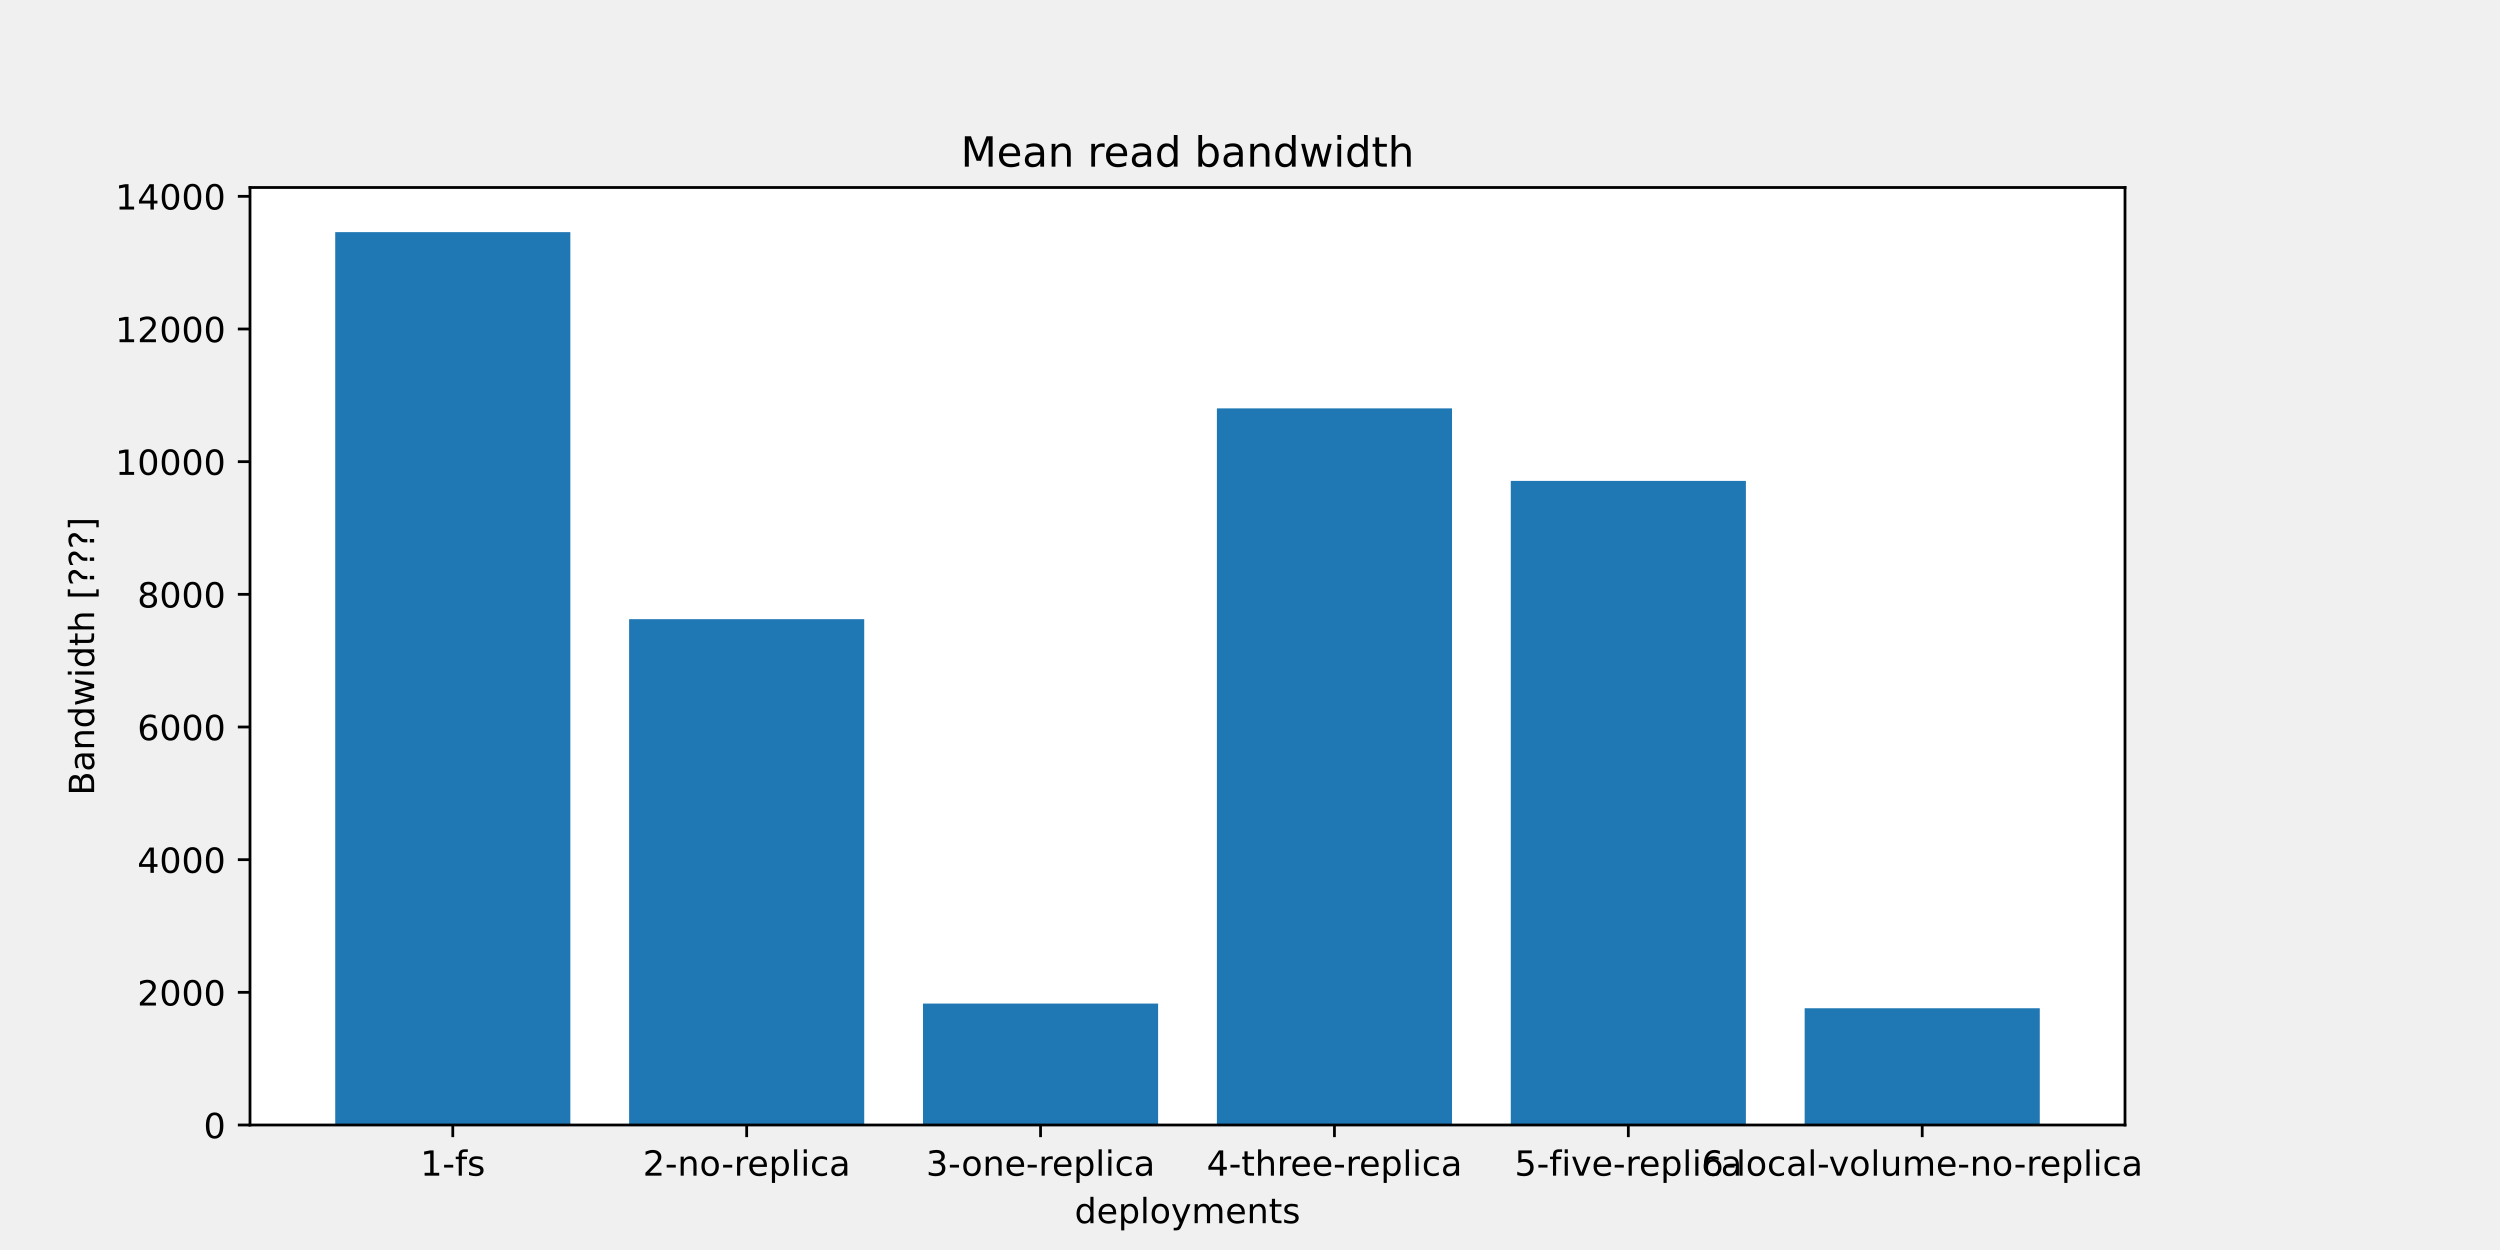
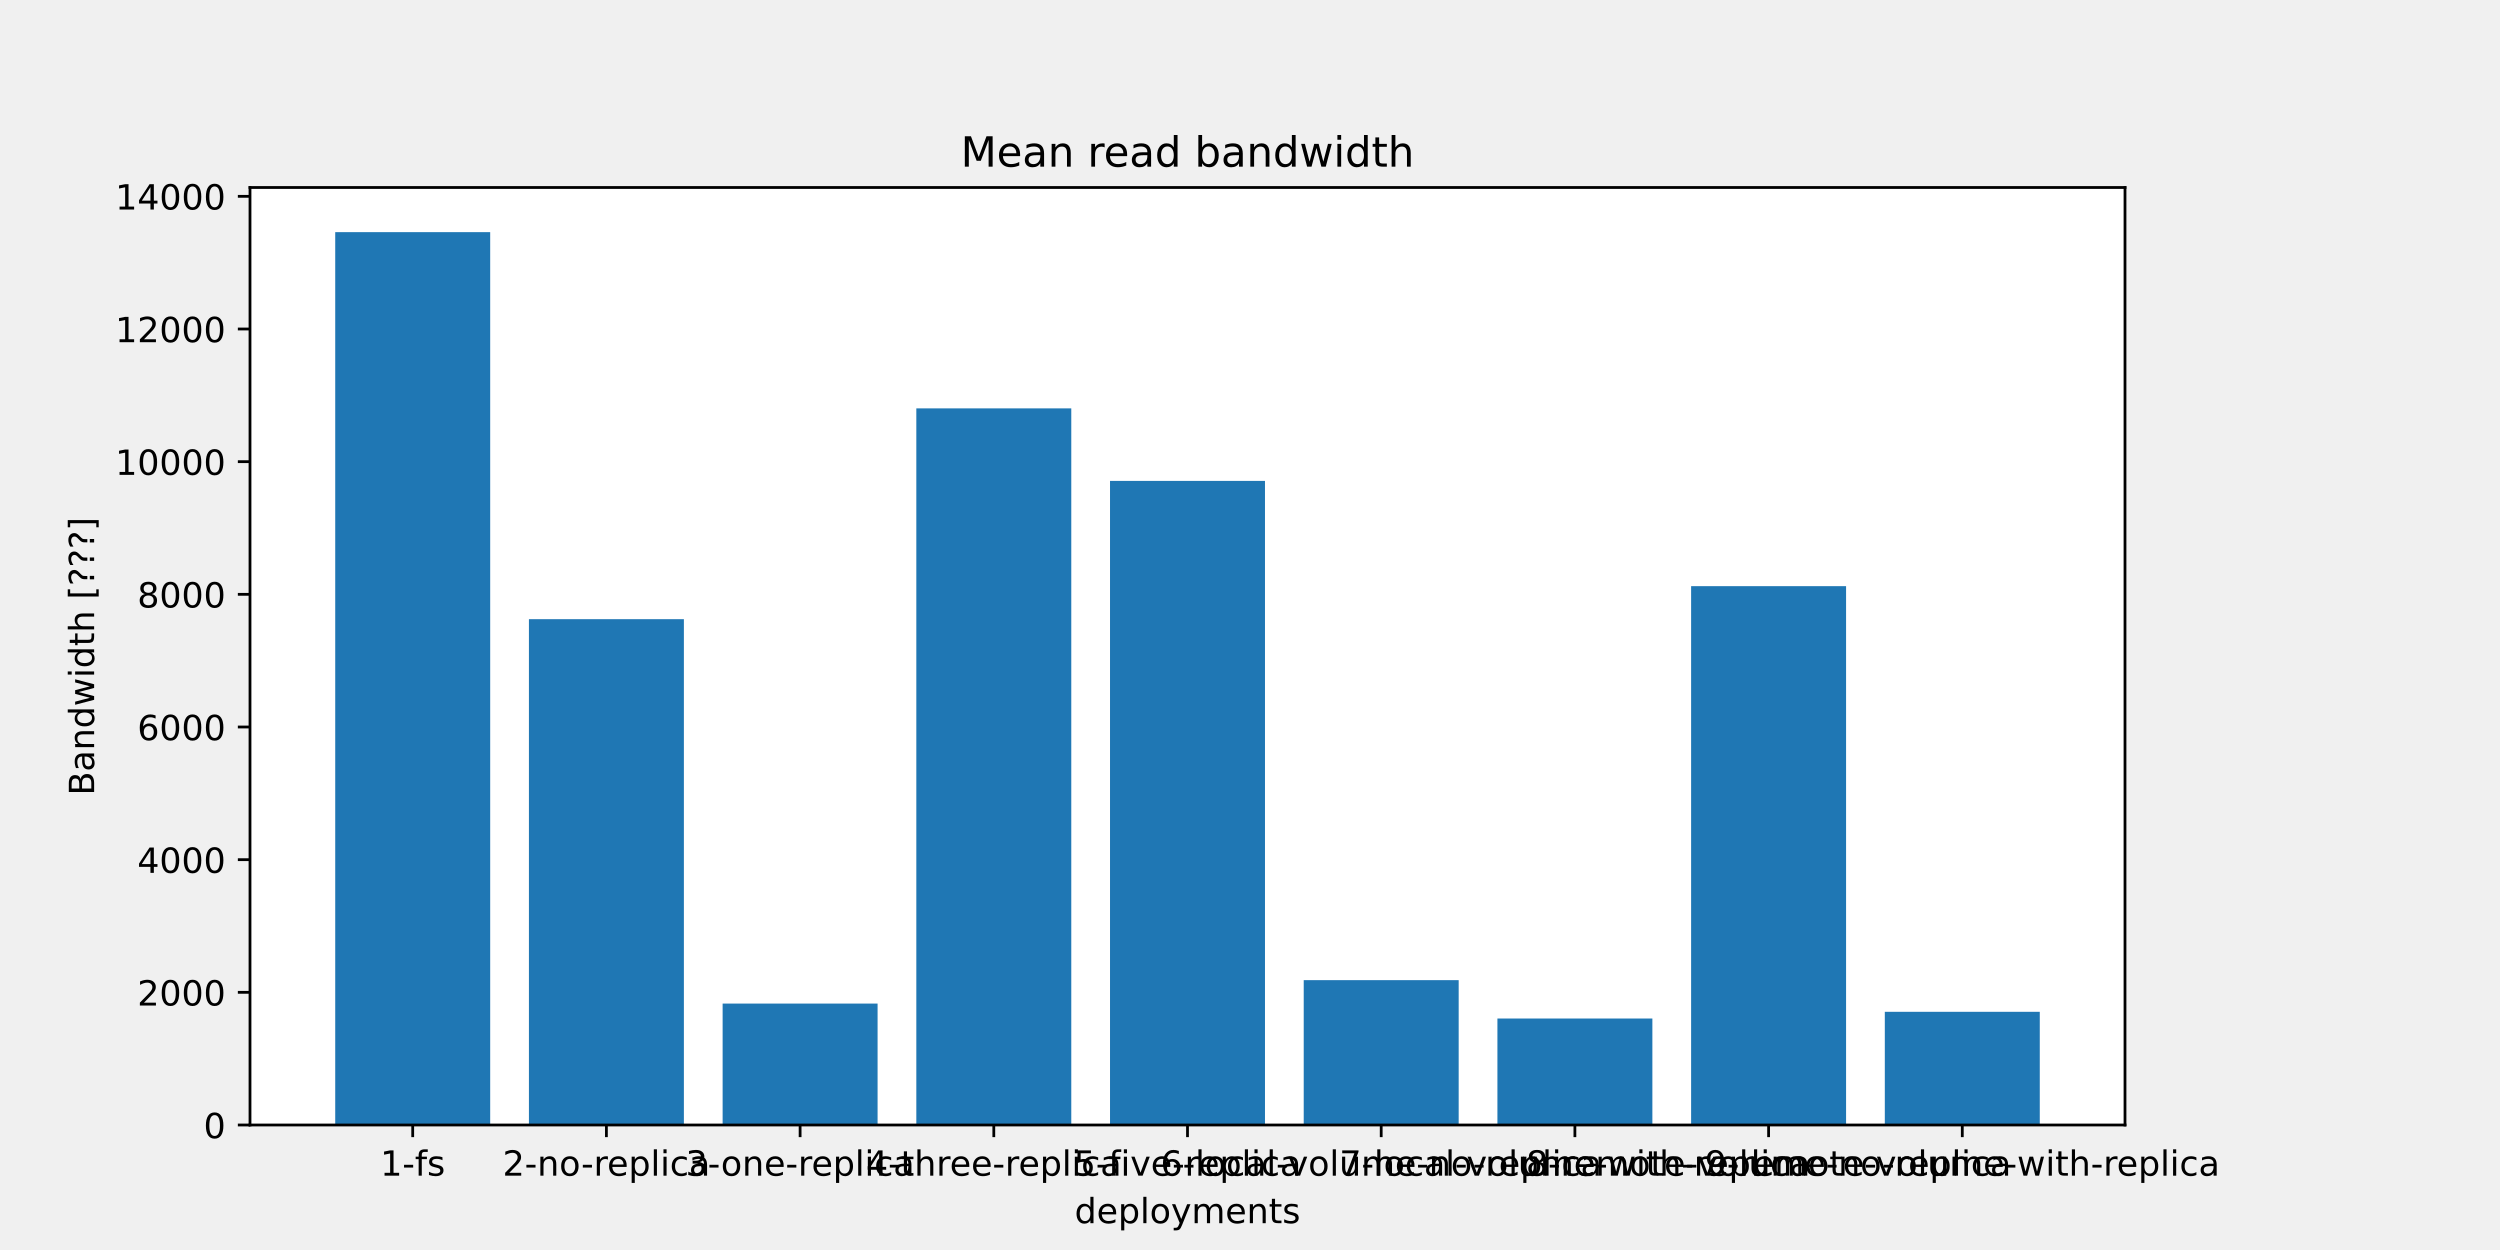
<svg xmlns="http://www.w3.org/2000/svg" xmlns:xlink="http://www.w3.org/1999/xlink" height="360pt" version="1.1" viewBox="0 0 720 360" width="720pt">
  <defs>
    <style type="text/css">*{stroke-linecap:butt;stroke-linejoin:round;}</style>
  </defs>
  <g id="figure_1">
    <g id="patch_1">
      <path d="M 0 360  L 720 360  L 720 0  L 0 0  z " style="fill:none;" />
    </g>
    <g id="axes_1">
      <g id="patch_2">
        <path d="M 72 324  L 612 324  L 612 54  L 72 54  z " style="fill:#ffffff;" />
      </g>
      <g id="patch_3">
-         <path clip-path="url(#pd9b1b6a0bf)" d="M 96.545 324  L 164.257 324  L 164.257 66.857  L 96.545 66.857  z " style="fill:#1f77b4;" />
+         <path clip-path="url(#p4ad81ff7c0)" d="M 96.545 324  L 141.174 324  L 141.174 66.857  L 96.545 66.857  z " style="fill:#1f77b4;" />
      </g>
      <g id="patch_4">
-         <path clip-path="url(#pd9b1b6a0bf)" d="M 181.185 324  L 248.897 324  L 248.897 178.323  L 181.185 178.323  z " style="fill:#1f77b4;" />
+         <path clip-path="url(#p4ad81ff7c0)" d="M 152.331 324  L 196.959 324  L 196.959 178.323  L 152.331 178.323  z " style="fill:#1f77b4;" />
      </g>
      <g id="patch_5">
-         <path clip-path="url(#pd9b1b6a0bf)" d="M 265.824 324  L 333.536 324  L 333.536 289.029  L 265.824 289.029  z " style="fill:#1f77b4;" />
+         <path clip-path="url(#p4ad81ff7c0)" d="M 208.116 324  L 252.744 324  L 252.744 289.029  L 208.116 289.029  z " style="fill:#1f77b4;" />
      </g>
      <g id="patch_6">
-         <path clip-path="url(#pd9b1b6a0bf)" d="M 350.464 324  L 418.176 324  L 418.176 117.613  L 350.464 117.613  z " style="fill:#1f77b4;" />
+         <path clip-path="url(#p4ad81ff7c0)" d="M 263.901 324  L 308.529 324  L 308.529 117.613  L 263.901 117.613  z " style="fill:#1f77b4;" />
      </g>
      <g id="patch_7">
-         <path clip-path="url(#pd9b1b6a0bf)" d="M 435.103 324  L 502.815 324  L 502.815 138.5  L 435.103 138.5  z " style="fill:#1f77b4;" />
+         <path clip-path="url(#p4ad81ff7c0)" d="M 319.686 324  L 364.314 324  L 364.314 138.5  L 319.686 138.5  z " style="fill:#1f77b4;" />
      </g>
      <g id="patch_8">
-         <path clip-path="url(#pd9b1b6a0bf)" d="M 519.743 324  L 587.455 324  L 587.455 290.376  L 519.743 290.376  z " style="fill:#1f77b4;" />
+         <path clip-path="url(#p4ad81ff7c0)" d="M 375.471 324  L 420.099 324  L 420.099 282.282  L 375.471 282.282  z " style="fill:#1f77b4;" />
+       </g>
+       <g id="patch_9">
+         <path clip-path="url(#p4ad81ff7c0)" d="M 431.256 324  L 475.884 324  L 475.884 293.333  L 431.256 293.333  z " style="fill:#1f77b4;" />
+       </g>
+       <g id="patch_10">
+         <path clip-path="url(#p4ad81ff7c0)" d="M 487.041 324  L 531.669 324  L 531.669 168.813  L 487.041 168.813  z " style="fill:#1f77b4;" />
+       </g>
+       <g id="patch_11">
+         <path clip-path="url(#p4ad81ff7c0)" d="M 542.826 324  L 587.455 324  L 587.455 291.402  L 542.826 291.402  z " style="fill:#1f77b4;" />
      </g>
      <g id="matplotlib.axis_1">
        <g id="xtick_1">
          <g id="line2d_1">
            <defs>
-               <path d="M 0 0  L 0 3.5  " id="mfb2a09e66b" style="stroke:#000000;stroke-width:0.8;" />
+               <path d="M 0 0  L 0 3.5  " id="mf5b4d50ca9" style="stroke:#000000;stroke-width:0.8;" />
            </defs>
            <g>
-               <use style="stroke:#000000;stroke-width:0.8;" x="130.401" xlink:href="#mfb2a09e66b" y="324" />
+               <use style="stroke:#000000;stroke-width:0.8;" x="118.86" xlink:href="#mf5b4d50ca9" y="324" />
            </g>
          </g>
          <g id="text_1">
-             <g transform="translate(121.0513 338.5984)scale(0.1 -0.1)">
+             <g transform="translate(109.5095 338.5984)scale(0.1 -0.1)">
              <defs>
                <path d="M 794 531  L 1825 531  L 1825 4091  L 703 3866  L 703 4441  L 1819 4666  L 2450 4666  L 2450 531  L 3481 531  L 3481 0  L 794 0  L 794 531  z " id="DejaVuSans-31" transform="scale(0.015625)" />
                <path d="M 313 2009  L 1997 2009  L 1997 1497  L 313 1497  L 313 2009  z " id="DejaVuSans-2d" transform="scale(0.015625)" />
                <path d="M 2375 4863  L 2375 4384  L 1825 4384  Q 1516 4384 1395 4259  Q 1275 4134 1275 3809  L 1275 3500  L 2222 3500  L 2222 3053  L 1275 3053  L 1275 0  L 697 0  L 697 3053  L 147 3053  L 147 3500  L 697 3500  L 697 3744  Q 697 4328 969 4595  Q 1241 4863 1831 4863  L 2375 4863  z " id="DejaVuSans-66" transform="scale(0.015625)" />
                <path d="M 2834 3397  L 2834 2853  Q 2591 2978 2328 3040  Q 2066 3103 1784 3103  Q 1356 3103 1142 2972  Q 928 2841 928 2578  Q 928 2378 1081 2264  Q 1234 2150 1697 2047  L 1894 2003  Q 2506 1872 2764 1633  Q 3022 1394 3022 966  Q 3022 478 2636 193  Q 2250 -91 1575 -91  Q 1294 -91 989 -36  Q 684 19 347 128  L 347 722  Q 666 556 975 473  Q 1284 391 1588 391  Q 1994 391 2212 530  Q 2431 669 2431 922  Q 2431 1156 2273 1281  Q 2116 1406 1581 1522  L 1381 1569  Q 847 1681 609 1914  Q 372 2147 372 2553  Q 372 3047 722 3315  Q 1072 3584 1716 3584  Q 2034 3584 2315 3537  Q 2597 3491 2834 3397  z " id="DejaVuSans-73" transform="scale(0.015625)" />
              </defs>
              <use xlink:href="#DejaVuSans-31" />
              <use x="63.623" xlink:href="#DejaVuSans-2d" />
              <use x="99.707" xlink:href="#DejaVuSans-66" />
              <use x="134.912" xlink:href="#DejaVuSans-73" />
            </g>
          </g>
        </g>
        <g id="xtick_2">
          <g id="line2d_2">
            <g>
-               <use style="stroke:#000000;stroke-width:0.8;" x="215.041" xlink:href="#mfb2a09e66b" y="324" />
+               <use style="stroke:#000000;stroke-width:0.8;" x="174.645" xlink:href="#mf5b4d50ca9" y="324" />
            </g>
          </g>
          <g id="text_2">
-             <g transform="translate(185.1447 338.5984)scale(0.1 -0.1)">
+             <g transform="translate(144.7485 338.5984)scale(0.1 -0.1)">
              <defs>
                <path d="M 1228 531  L 3431 531  L 3431 0  L 469 0  L 469 531  Q 828 903 1448 1529  Q 2069 2156 2228 2338  Q 2531 2678 2651 2914  Q 2772 3150 2772 3378  Q 2772 3750 2511 3984  Q 2250 4219 1831 4219  Q 1534 4219 1204 4116  Q 875 4013 500 3803  L 500 4441  Q 881 4594 1212 4672  Q 1544 4750 1819 4750  Q 2544 4750 2975 4387  Q 3406 4025 3406 3419  Q 3406 3131 3298 2873  Q 3191 2616 2906 2266  Q 2828 2175 2409 1742  Q 1991 1309 1228 531  z " id="DejaVuSans-32" transform="scale(0.015625)" />
                <path d="M 3513 2113  L 3513 0  L 2938 0  L 2938 2094  Q 2938 2591 2744 2837  Q 2550 3084 2163 3084  Q 1697 3084 1428 2787  Q 1159 2491 1159 1978  L 1159 0  L 581 0  L 581 3500  L 1159 3500  L 1159 2956  Q 1366 3272 1645 3428  Q 1925 3584 2291 3584  Q 2894 3584 3203 3211  Q 3513 2838 3513 2113  z " id="DejaVuSans-6e" transform="scale(0.015625)" />
                <path d="M 1959 3097  Q 1497 3097 1228 2736  Q 959 2375 959 1747  Q 959 1119 1226 758  Q 1494 397 1959 397  Q 2419 397 2687 759  Q 2956 1122 2956 1747  Q 2956 2369 2687 2733  Q 2419 3097 1959 3097  z M 1959 3584  Q 2709 3584 3137 3096  Q 3566 2609 3566 1747  Q 3566 888 3137 398  Q 2709 -91 1959 -91  Q 1206 -91 779 398  Q 353 888 353 1747  Q 353 2609 779 3096  Q 1206 3584 1959 3584  z " id="DejaVuSans-6f" transform="scale(0.015625)" />
                <path d="M 2631 2963  Q 2534 3019 2420 3045  Q 2306 3072 2169 3072  Q 1681 3072 1420 2755  Q 1159 2438 1159 1844  L 1159 0  L 581 0  L 581 3500  L 1159 3500  L 1159 2956  Q 1341 3275 1631 3429  Q 1922 3584 2338 3584  Q 2397 3584 2469 3576  Q 2541 3569 2628 3553  L 2631 2963  z " id="DejaVuSans-72" transform="scale(0.015625)" />
                <path d="M 3597 1894  L 3597 1613  L 953 1613  Q 991 1019 1311 708  Q 1631 397 2203 397  Q 2534 397 2845 478  Q 3156 559 3463 722  L 3463 178  Q 3153 47 2828 -22  Q 2503 -91 2169 -91  Q 1331 -91 842 396  Q 353 884 353 1716  Q 353 2575 817 3079  Q 1281 3584 2069 3584  Q 2775 3584 3186 3129  Q 3597 2675 3597 1894  z M 3022 2063  Q 3016 2534 2758 2815  Q 2500 3097 2075 3097  Q 1594 3097 1305 2825  Q 1016 2553 972 2059  L 3022 2063  z " id="DejaVuSans-65" transform="scale(0.015625)" />
                <path d="M 1159 525  L 1159 -1331  L 581 -1331  L 581 3500  L 1159 3500  L 1159 2969  Q 1341 3281 1617 3432  Q 1894 3584 2278 3584  Q 2916 3584 3314 3078  Q 3713 2572 3713 1747  Q 3713 922 3314 415  Q 2916 -91 2278 -91  Q 1894 -91 1617 61  Q 1341 213 1159 525  z M 3116 1747  Q 3116 2381 2855 2742  Q 2594 3103 2138 3103  Q 1681 3103 1420 2742  Q 1159 2381 1159 1747  Q 1159 1113 1420 752  Q 1681 391 2138 391  Q 2594 391 2855 752  Q 3116 1113 3116 1747  z " id="DejaVuSans-70" transform="scale(0.015625)" />
                <path d="M 603 4863  L 1178 4863  L 1178 0  L 603 0  L 603 4863  z " id="DejaVuSans-6c" transform="scale(0.015625)" />
                <path d="M 603 3500  L 1178 3500  L 1178 0  L 603 0  L 603 3500  z M 603 4863  L 1178 4863  L 1178 4134  L 603 4134  L 603 4863  z " id="DejaVuSans-69" transform="scale(0.015625)" />
                <path d="M 3122 3366  L 3122 2828  Q 2878 2963 2633 3030  Q 2388 3097 2138 3097  Q 1578 3097 1268 2742  Q 959 2388 959 1747  Q 959 1106 1268 751  Q 1578 397 2138 397  Q 2388 397 2633 464  Q 2878 531 3122 666  L 3122 134  Q 2881 22 2623 -34  Q 2366 -91 2075 -91  Q 1284 -91 818 406  Q 353 903 353 1747  Q 353 2603 823 3093  Q 1294 3584 2113 3584  Q 2378 3584 2631 3529  Q 2884 3475 3122 3366  z " id="DejaVuSans-63" transform="scale(0.015625)" />
                <path d="M 2194 1759  Q 1497 1759 1228 1600  Q 959 1441 959 1056  Q 959 750 1161 570  Q 1363 391 1709 391  Q 2188 391 2477 730  Q 2766 1069 2766 1631  L 2766 1759  L 2194 1759  z M 3341 1997  L 3341 0  L 2766 0  L 2766 531  Q 2569 213 2275 61  Q 1981 -91 1556 -91  Q 1019 -91 701 211  Q 384 513 384 1019  Q 384 1609 779 1909  Q 1175 2209 1959 2209  L 2766 2209  L 2766 2266  Q 2766 2663 2505 2880  Q 2244 3097 1772 3097  Q 1472 3097 1187 3025  Q 903 2953 641 2809  L 641 3341  Q 956 3463 1253 3523  Q 1550 3584 1831 3584  Q 2591 3584 2966 3190  Q 3341 2797 3341 1997  z " id="DejaVuSans-61" transform="scale(0.015625)" />
              </defs>
              <use xlink:href="#DejaVuSans-32" />
              <use x="63.623" xlink:href="#DejaVuSans-2d" />
              <use x="99.707" xlink:href="#DejaVuSans-6e" />
              <use x="163.086" xlink:href="#DejaVuSans-6f" />
              <use x="226.143" xlink:href="#DejaVuSans-2d" />
              <use x="262.227" xlink:href="#DejaVuSans-72" />
              <use x="301.09" xlink:href="#DejaVuSans-65" />
              <use x="362.613" xlink:href="#DejaVuSans-70" />
              <use x="426.09" xlink:href="#DejaVuSans-6c" />
              <use x="453.873" xlink:href="#DejaVuSans-69" />
              <use x="481.656" xlink:href="#DejaVuSans-63" />
              <use x="536.637" xlink:href="#DejaVuSans-61" />
            </g>
          </g>
        </g>
        <g id="xtick_3">
          <g id="line2d_3">
            <g>
-               <use style="stroke:#000000;stroke-width:0.8;" x="299.68" xlink:href="#mfb2a09e66b" y="324" />
+               <use style="stroke:#000000;stroke-width:0.8;" x="230.43" xlink:href="#mf5b4d50ca9" y="324" />
            </g>
          </g>
          <g id="text_3">
-             <g transform="translate(266.7076 338.5984)scale(0.1 -0.1)">
+             <g transform="translate(197.4571 338.5984)scale(0.1 -0.1)">
              <defs>
                <path d="M 2597 2516  Q 3050 2419 3304 2112  Q 3559 1806 3559 1356  Q 3559 666 3084 287  Q 2609 -91 1734 -91  Q 1441 -91 1130 -33  Q 819 25 488 141  L 488 750  Q 750 597 1062 519  Q 1375 441 1716 441  Q 2309 441 2620 675  Q 2931 909 2931 1356  Q 2931 1769 2642 2001  Q 2353 2234 1838 2234  L 1294 2234  L 1294 2753  L 1863 2753  Q 2328 2753 2575 2939  Q 2822 3125 2822 3475  Q 2822 3834 2567 4026  Q 2313 4219 1838 4219  Q 1578 4219 1281 4162  Q 984 4106 628 3988  L 628 4550  Q 988 4650 1302 4700  Q 1616 4750 1894 4750  Q 2613 4750 3031 4423  Q 3450 4097 3450 3541  Q 3450 3153 3228 2886  Q 3006 2619 2597 2516  z " id="DejaVuSans-33" transform="scale(0.015625)" />
              </defs>
              <use xlink:href="#DejaVuSans-33" />
              <use x="63.623" xlink:href="#DejaVuSans-2d" />
              <use x="101.582" xlink:href="#DejaVuSans-6f" />
              <use x="162.764" xlink:href="#DejaVuSans-6e" />
              <use x="226.143" xlink:href="#DejaVuSans-65" />
              <use x="287.666" xlink:href="#DejaVuSans-2d" />
              <use x="323.75" xlink:href="#DejaVuSans-72" />
              <use x="362.613" xlink:href="#DejaVuSans-65" />
              <use x="424.137" xlink:href="#DejaVuSans-70" />
              <use x="487.613" xlink:href="#DejaVuSans-6c" />
              <use x="515.396" xlink:href="#DejaVuSans-69" />
              <use x="543.18" xlink:href="#DejaVuSans-63" />
              <use x="598.16" xlink:href="#DejaVuSans-61" />
            </g>
          </g>
        </g>
        <g id="xtick_4">
          <g id="line2d_4">
            <g>
-               <use style="stroke:#000000;stroke-width:0.8;" x="384.32" xlink:href="#mfb2a09e66b" y="324" />
+               <use style="stroke:#000000;stroke-width:0.8;" x="286.215" xlink:href="#mf5b4d50ca9" y="324" />
            </g>
          </g>
          <g id="text_4">
-             <g transform="translate(347.5205 338.5984)scale(0.1 -0.1)">
+             <g transform="translate(249.4157 338.5984)scale(0.1 -0.1)">
              <defs>
                <path d="M 2419 4116  L 825 1625  L 2419 1625  L 2419 4116  z M 2253 4666  L 3047 4666  L 3047 1625  L 3713 1625  L 3713 1100  L 3047 1100  L 3047 0  L 2419 0  L 2419 1100  L 313 1100  L 313 1709  L 2253 4666  z " id="DejaVuSans-34" transform="scale(0.015625)" />
                <path d="M 1172 4494  L 1172 3500  L 2356 3500  L 2356 3053  L 1172 3053  L 1172 1153  Q 1172 725 1289 603  Q 1406 481 1766 481  L 2356 481  L 2356 0  L 1766 0  Q 1100 0 847 248  Q 594 497 594 1153  L 594 3053  L 172 3053  L 172 3500  L 594 3500  L 594 4494  L 1172 4494  z " id="DejaVuSans-74" transform="scale(0.015625)" />
                <path d="M 3513 2113  L 3513 0  L 2938 0  L 2938 2094  Q 2938 2591 2744 2837  Q 2550 3084 2163 3084  Q 1697 3084 1428 2787  Q 1159 2491 1159 1978  L 1159 0  L 581 0  L 581 4863  L 1159 4863  L 1159 2956  Q 1366 3272 1645 3428  Q 1925 3584 2291 3584  Q 2894 3584 3203 3211  Q 3513 2838 3513 2113  z " id="DejaVuSans-68" transform="scale(0.015625)" />
              </defs>
              <use xlink:href="#DejaVuSans-34" />
              <use x="63.623" xlink:href="#DejaVuSans-2d" />
              <use x="99.707" xlink:href="#DejaVuSans-74" />
              <use x="138.916" xlink:href="#DejaVuSans-68" />
              <use x="202.295" xlink:href="#DejaVuSans-72" />
              <use x="241.158" xlink:href="#DejaVuSans-65" />
              <use x="302.682" xlink:href="#DejaVuSans-65" />
              <use x="364.205" xlink:href="#DejaVuSans-2d" />
              <use x="400.289" xlink:href="#DejaVuSans-72" />
              <use x="439.152" xlink:href="#DejaVuSans-65" />
              <use x="500.676" xlink:href="#DejaVuSans-70" />
              <use x="564.152" xlink:href="#DejaVuSans-6c" />
              <use x="591.936" xlink:href="#DejaVuSans-69" />
              <use x="619.719" xlink:href="#DejaVuSans-63" />
              <use x="674.699" xlink:href="#DejaVuSans-61" />
            </g>
          </g>
        </g>
        <g id="xtick_5">
          <g id="line2d_5">
            <g>
-               <use style="stroke:#000000;stroke-width:0.8;" x="468.959" xlink:href="#mfb2a09e66b" y="324" />
+               <use style="stroke:#000000;stroke-width:0.8;" x="342" xlink:href="#mf5b4d50ca9" y="324" />
            </g>
          </g>
          <g id="text_5">
-             <g transform="translate(436.1999 338.5984)scale(0.1 -0.1)">
+             <g transform="translate(309.2406 338.5984)scale(0.1 -0.1)">
              <defs>
                <path d="M 691 4666  L 3169 4666  L 3169 4134  L 1269 4134  L 1269 2991  Q 1406 3038 1543 3061  Q 1681 3084 1819 3084  Q 2600 3084 3056 2656  Q 3513 2228 3513 1497  Q 3513 744 3044 326  Q 2575 -91 1722 -91  Q 1428 -91 1123 -41  Q 819 9 494 109  L 494 744  Q 775 591 1075 516  Q 1375 441 1709 441  Q 2250 441 2565 725  Q 2881 1009 2881 1497  Q 2881 1984 2565 2268  Q 2250 2553 1709 2553  Q 1456 2553 1204 2497  Q 953 2441 691 2322  L 691 4666  z " id="DejaVuSans-35" transform="scale(0.015625)" />
                <path d="M 191 3500  L 800 3500  L 1894 563  L 2988 3500  L 3597 3500  L 2284 0  L 1503 0  L 191 3500  z " id="DejaVuSans-76" transform="scale(0.015625)" />
              </defs>
              <use xlink:href="#DejaVuSans-35" />
              <use x="63.623" xlink:href="#DejaVuSans-2d" />
              <use x="99.707" xlink:href="#DejaVuSans-66" />
              <use x="134.912" xlink:href="#DejaVuSans-69" />
              <use x="162.695" xlink:href="#DejaVuSans-76" />
              <use x="221.875" xlink:href="#DejaVuSans-65" />
              <use x="283.398" xlink:href="#DejaVuSans-2d" />
              <use x="319.482" xlink:href="#DejaVuSans-72" />
              <use x="358.346" xlink:href="#DejaVuSans-65" />
              <use x="419.869" xlink:href="#DejaVuSans-70" />
              <use x="483.346" xlink:href="#DejaVuSans-6c" />
              <use x="511.129" xlink:href="#DejaVuSans-69" />
              <use x="538.912" xlink:href="#DejaVuSans-63" />
              <use x="593.893" xlink:href="#DejaVuSans-61" />
            </g>
          </g>
        </g>
        <g id="xtick_6">
          <g id="line2d_6">
            <g>
-               <use style="stroke:#000000;stroke-width:0.8;" x="553.599" xlink:href="#mfb2a09e66b" y="324" />
+               <use style="stroke:#000000;stroke-width:0.8;" x="397.785" xlink:href="#mf5b4d50ca9" y="324" />
            </g>
          </g>
          <g id="text_6">
-             <g transform="translate(490.0519 338.5984)scale(0.1 -0.1)">
+             <g transform="translate(334.2382 338.5984)scale(0.1 -0.1)">
              <defs>
                <path d="M 2113 2584  Q 1688 2584 1439 2293  Q 1191 2003 1191 1497  Q 1191 994 1439 701  Q 1688 409 2113 409  Q 2538 409 2786 701  Q 3034 994 3034 1497  Q 3034 2003 2786 2293  Q 2538 2584 2113 2584  z M 3366 4563  L 3366 3988  Q 3128 4100 2886 4159  Q 2644 4219 2406 4219  Q 1781 4219 1451 3797  Q 1122 3375 1075 2522  Q 1259 2794 1537 2939  Q 1816 3084 2150 3084  Q 2853 3084 3261 2657  Q 3669 2231 3669 1497  Q 3669 778 3244 343  Q 2819 -91 2113 -91  Q 1303 -91 875 529  Q 447 1150 447 2328  Q 447 3434 972 4092  Q 1497 4750 2381 4750  Q 2619 4750 2861 4703  Q 3103 4656 3366 4563  z " id="DejaVuSans-36" transform="scale(0.015625)" />
                <path d="M 544 1381  L 544 3500  L 1119 3500  L 1119 1403  Q 1119 906 1312 657  Q 1506 409 1894 409  Q 2359 409 2629 706  Q 2900 1003 2900 1516  L 2900 3500  L 3475 3500  L 3475 0  L 2900 0  L 2900 538  Q 2691 219 2414 64  Q 2138 -91 1772 -91  Q 1169 -91 856 284  Q 544 659 544 1381  z M 1991 3584  L 1991 3584  z " id="DejaVuSans-75" transform="scale(0.015625)" />
                <path d="M 3328 2828  Q 3544 3216 3844 3400  Q 4144 3584 4550 3584  Q 5097 3584 5394 3201  Q 5691 2819 5691 2113  L 5691 0  L 5113 0  L 5113 2094  Q 5113 2597 4934 2840  Q 4756 3084 4391 3084  Q 3944 3084 3684 2787  Q 3425 2491 3425 1978  L 3425 0  L 2847 0  L 2847 2094  Q 2847 2600 2669 2842  Q 2491 3084 2119 3084  Q 1678 3084 1418 2786  Q 1159 2488 1159 1978  L 1159 0  L 581 0  L 581 3500  L 1159 3500  L 1159 2956  Q 1356 3278 1631 3431  Q 1906 3584 2284 3584  Q 2666 3584 2933 3390  Q 3200 3197 3328 2828  z " id="DejaVuSans-6d" transform="scale(0.015625)" />
              </defs>
              <use xlink:href="#DejaVuSans-36" />
              <use x="63.623" xlink:href="#DejaVuSans-2d" />
              <use x="99.707" xlink:href="#DejaVuSans-6c" />
              <use x="127.49" xlink:href="#DejaVuSans-6f" />
              <use x="188.672" xlink:href="#DejaVuSans-63" />
              <use x="243.652" xlink:href="#DejaVuSans-61" />
              <use x="304.932" xlink:href="#DejaVuSans-6c" />
              <use x="332.715" xlink:href="#DejaVuSans-2d" />
              <use x="366.174" xlink:href="#DejaVuSans-76" />
              <use x="425.354" xlink:href="#DejaVuSans-6f" />
              <use x="486.535" xlink:href="#DejaVuSans-6c" />
              <use x="514.318" xlink:href="#DejaVuSans-75" />
              <use x="577.697" xlink:href="#DejaVuSans-6d" />
              <use x="675.109" xlink:href="#DejaVuSans-65" />
              <use x="736.633" xlink:href="#DejaVuSans-2d" />
              <use x="772.717" xlink:href="#DejaVuSans-6e" />
              <use x="836.096" xlink:href="#DejaVuSans-6f" />
              <use x="899.152" xlink:href="#DejaVuSans-2d" />
              <use x="935.236" xlink:href="#DejaVuSans-72" />
              <use x="974.1" xlink:href="#DejaVuSans-65" />
              <use x="1035.623" xlink:href="#DejaVuSans-70" />
              <use x="1099.1" xlink:href="#DejaVuSans-6c" />
              <use x="1126.883" xlink:href="#DejaVuSans-69" />
              <use x="1154.666" xlink:href="#DejaVuSans-63" />
              <use x="1209.646" xlink:href="#DejaVuSans-61" />
            </g>
          </g>
        </g>
-         <g id="text_7">
+         <g id="xtick_7">
+           <g id="line2d_7">
+             <g>
+               <use style="stroke:#000000;stroke-width:0.8;" x="453.57" xlink:href="#mf5b4d50ca9" y="324" />
+             </g>
+           </g>
+           <g id="text_7">
+             <g transform="translate(385.7382 338.5984)scale(0.1 -0.1)">
+               <defs>
+                 <path d="M 525 4666  L 3525 4666  L 3525 4397  L 1831 0  L 1172 0  L 2766 4134  L 525 4134  L 525 4666  z " id="DejaVuSans-37" transform="scale(0.015625)" />
+                 <path d="M 269 3500  L 844 3500  L 1563 769  L 2278 3500  L 2956 3500  L 3675 769  L 4391 3500  L 4966 3500  L 4050 0  L 3372 0  L 2619 2869  L 1863 0  L 1184 0  L 269 3500  z " id="DejaVuSans-77" transform="scale(0.015625)" />
+               </defs>
+               <use xlink:href="#DejaVuSans-37" />
+               <use x="63.623" xlink:href="#DejaVuSans-2d" />
+               <use x="99.707" xlink:href="#DejaVuSans-6c" />
+               <use x="127.49" xlink:href="#DejaVuSans-6f" />
+               <use x="188.672" xlink:href="#DejaVuSans-63" />
+               <use x="243.652" xlink:href="#DejaVuSans-61" />
+               <use x="304.932" xlink:href="#DejaVuSans-6c" />
+               <use x="332.715" xlink:href="#DejaVuSans-2d" />
+               <use x="366.174" xlink:href="#DejaVuSans-76" />
+               <use x="425.354" xlink:href="#DejaVuSans-6f" />
+               <use x="486.535" xlink:href="#DejaVuSans-6c" />
+               <use x="514.318" xlink:href="#DejaVuSans-75" />
+               <use x="577.697" xlink:href="#DejaVuSans-6d" />
+               <use x="675.109" xlink:href="#DejaVuSans-65" />
+               <use x="736.633" xlink:href="#DejaVuSans-2d" />
+               <use x="772.717" xlink:href="#DejaVuSans-77" />
+               <use x="854.504" xlink:href="#DejaVuSans-69" />
+               <use x="882.287" xlink:href="#DejaVuSans-74" />
+               <use x="921.496" xlink:href="#DejaVuSans-68" />
+               <use x="984.875" xlink:href="#DejaVuSans-2d" />
+               <use x="1020.959" xlink:href="#DejaVuSans-72" />
+               <use x="1059.822" xlink:href="#DejaVuSans-65" />
+               <use x="1121.346" xlink:href="#DejaVuSans-70" />
+               <use x="1184.822" xlink:href="#DejaVuSans-6c" />
+               <use x="1212.605" xlink:href="#DejaVuSans-69" />
+               <use x="1240.389" xlink:href="#DejaVuSans-63" />
+               <use x="1295.369" xlink:href="#DejaVuSans-61" />
+             </g>
+           </g>
+         </g>
+         <g id="xtick_8">
+           <g id="line2d_8">
+             <g>
+               <use style="stroke:#000000;stroke-width:0.8;" x="509.355" xlink:href="#mf5b4d50ca9" y="324" />
+             </g>
+           </g>
+           <g id="text_8">
+             <g transform="translate(439.4733 338.5984)scale(0.1 -0.1)">
+               <defs>
+                 <path d="M 2034 2216  Q 1584 2216 1326 1975  Q 1069 1734 1069 1313  Q 1069 891 1326 650  Q 1584 409 2034 409  Q 2484 409 2743 651  Q 3003 894 3003 1313  Q 3003 1734 2745 1975  Q 2488 2216 2034 2216  z M 1403 2484  Q 997 2584 770 2862  Q 544 3141 544 3541  Q 544 4100 942 4425  Q 1341 4750 2034 4750  Q 2731 4750 3128 4425  Q 3525 4100 3525 3541  Q 3525 3141 3298 2862  Q 3072 2584 2669 2484  Q 3125 2378 3379 2068  Q 3634 1759 3634 1313  Q 3634 634 3220 271  Q 2806 -91 2034 -91  Q 1263 -91 848 271  Q 434 634 434 1313  Q 434 1759 690 2068  Q 947 2378 1403 2484  z M 1172 3481  Q 1172 3119 1398 2916  Q 1625 2713 2034 2713  Q 2441 2713 2670 2916  Q 2900 3119 2900 3481  Q 2900 3844 2670 4047  Q 2441 4250 2034 4250  Q 1625 4250 1398 4047  Q 1172 3844 1172 3481  z " id="DejaVuSans-38" transform="scale(0.015625)" />
+               </defs>
+               <use xlink:href="#DejaVuSans-38" />
+               <use x="63.623" xlink:href="#DejaVuSans-2d" />
+               <use x="99.707" xlink:href="#DejaVuSans-72" />
+               <use x="138.57" xlink:href="#DejaVuSans-65" />
+               <use x="200.094" xlink:href="#DejaVuSans-6d" />
+               <use x="297.506" xlink:href="#DejaVuSans-6f" />
+               <use x="358.688" xlink:href="#DejaVuSans-74" />
+               <use x="397.896" xlink:href="#DejaVuSans-65" />
+               <use x="459.42" xlink:href="#DejaVuSans-2d" />
+               <use x="492.879" xlink:href="#DejaVuSans-76" />
+               <use x="552.059" xlink:href="#DejaVuSans-6f" />
+               <use x="613.24" xlink:href="#DejaVuSans-6c" />
+               <use x="641.023" xlink:href="#DejaVuSans-75" />
+               <use x="704.402" xlink:href="#DejaVuSans-6d" />
+               <use x="801.814" xlink:href="#DejaVuSans-65" />
+               <use x="863.338" xlink:href="#DejaVuSans-2d" />
+               <use x="899.422" xlink:href="#DejaVuSans-6e" />
+               <use x="962.801" xlink:href="#DejaVuSans-6f" />
+               <use x="1025.857" xlink:href="#DejaVuSans-2d" />
+               <use x="1061.941" xlink:href="#DejaVuSans-72" />
+               <use x="1100.805" xlink:href="#DejaVuSans-65" />
+               <use x="1162.328" xlink:href="#DejaVuSans-70" />
+               <use x="1225.805" xlink:href="#DejaVuSans-6c" />
+               <use x="1253.588" xlink:href="#DejaVuSans-69" />
+               <use x="1281.371" xlink:href="#DejaVuSans-63" />
+               <use x="1336.352" xlink:href="#DejaVuSans-61" />
+             </g>
+           </g>
+         </g>
+         <g id="xtick_9">
+           <g id="line2d_9">
+             <g>
+               <use style="stroke:#000000;stroke-width:0.8;" x="565.14" xlink:href="#mf5b4d50ca9" y="324" />
+             </g>
+           </g>
+           <g id="text_9">
+             <g transform="translate(490.9733 338.5984)scale(0.1 -0.1)">
+               <defs>
+                 <path d="M 703 97  L 703 672  Q 941 559 1184 500  Q 1428 441 1663 441  Q 2288 441 2617 861  Q 2947 1281 2994 2138  Q 2813 1869 2534 1725  Q 2256 1581 1919 1581  Q 1219 1581 811 2004  Q 403 2428 403 3163  Q 403 3881 828 4315  Q 1253 4750 1959 4750  Q 2769 4750 3195 4129  Q 3622 3509 3622 2328  Q 3622 1225 3098 567  Q 2575 -91 1691 -91  Q 1453 -91 1209 -44  Q 966 3 703 97  z M 1959 2075  Q 2384 2075 2632 2365  Q 2881 2656 2881 3163  Q 2881 3666 2632 3958  Q 2384 4250 1959 4250  Q 1534 4250 1286 3958  Q 1038 3666 1038 3163  Q 1038 2656 1286 2365  Q 1534 2075 1959 2075  z " id="DejaVuSans-39" transform="scale(0.015625)" />
+               </defs>
+               <use xlink:href="#DejaVuSans-39" />
+               <use x="63.623" xlink:href="#DejaVuSans-2d" />
+               <use x="99.707" xlink:href="#DejaVuSans-72" />
+               <use x="138.57" xlink:href="#DejaVuSans-65" />
+               <use x="200.094" xlink:href="#DejaVuSans-6d" />
+               <use x="297.506" xlink:href="#DejaVuSans-6f" />
+               <use x="358.688" xlink:href="#DejaVuSans-74" />
+               <use x="397.896" xlink:href="#DejaVuSans-65" />
+               <use x="459.42" xlink:href="#DejaVuSans-2d" />
+               <use x="492.879" xlink:href="#DejaVuSans-76" />
+               <use x="552.059" xlink:href="#DejaVuSans-6f" />
+               <use x="613.24" xlink:href="#DejaVuSans-6c" />
+               <use x="641.023" xlink:href="#DejaVuSans-75" />
+               <use x="704.402" xlink:href="#DejaVuSans-6d" />
+               <use x="801.814" xlink:href="#DejaVuSans-65" />
+               <use x="863.338" xlink:href="#DejaVuSans-2d" />
+               <use x="899.422" xlink:href="#DejaVuSans-77" />
+               <use x="981.209" xlink:href="#DejaVuSans-69" />
+               <use x="1008.992" xlink:href="#DejaVuSans-74" />
+               <use x="1048.201" xlink:href="#DejaVuSans-68" />
+               <use x="1111.58" xlink:href="#DejaVuSans-2d" />
+               <use x="1147.664" xlink:href="#DejaVuSans-72" />
+               <use x="1186.527" xlink:href="#DejaVuSans-65" />
+               <use x="1248.051" xlink:href="#DejaVuSans-70" />
+               <use x="1311.527" xlink:href="#DejaVuSans-6c" />
+               <use x="1339.311" xlink:href="#DejaVuSans-69" />
+               <use x="1367.094" xlink:href="#DejaVuSans-63" />
+               <use x="1422.074" xlink:href="#DejaVuSans-61" />
+             </g>
+           </g>
+         </g>
+         <g id="text_10">
          <g transform="translate(309.4867 352.2766)scale(0.1 -0.1)">
            <defs>
              <path d="M 2906 2969  L 2906 4863  L 3481 4863  L 3481 0  L 2906 0  L 2906 525  Q 2725 213 2448 61  Q 2172 -91 1784 -91  Q 1150 -91 751 415  Q 353 922 353 1747  Q 353 2572 751 3078  Q 1150 3584 1784 3584  Q 2172 3584 2448 3432  Q 2725 3281 2906 2969  z M 947 1747  Q 947 1113 1208 752  Q 1469 391 1925 391  Q 2381 391 2643 752  Q 2906 1113 2906 1747  Q 2906 2381 2643 2742  Q 2381 3103 1925 3103  Q 1469 3103 1208 2742  Q 947 2381 947 1747  z " id="DejaVuSans-64" transform="scale(0.015625)" />
              <path d="M 2059 -325  Q 1816 -950 1584 -1140  Q 1353 -1331 966 -1331  L 506 -1331  L 506 -850  L 844 -850  Q 1081 -850 1212 -737  Q 1344 -625 1503 -206  L 1606 56  L 191 3500  L 800 3500  L 1894 763  L 2988 3500  L 3597 3500  L 2059 -325  z " id="DejaVuSans-79" transform="scale(0.015625)" />
            </defs>
            <use xlink:href="#DejaVuSans-64" />
            <use x="63.477" xlink:href="#DejaVuSans-65" />
            <use x="125" xlink:href="#DejaVuSans-70" />
            <use x="188.477" xlink:href="#DejaVuSans-6c" />
            <use x="216.26" xlink:href="#DejaVuSans-6f" />
            <use x="277.441" xlink:href="#DejaVuSans-79" />
            <use x="336.621" xlink:href="#DejaVuSans-6d" />
            <use x="434.033" xlink:href="#DejaVuSans-65" />
            <use x="495.557" xlink:href="#DejaVuSans-6e" />
            <use x="558.936" xlink:href="#DejaVuSans-74" />
            <use x="598.145" xlink:href="#DejaVuSans-73" />
          </g>
        </g>
      </g>
      <g id="matplotlib.axis_2">
        <g id="ytick_1">
-           <g id="line2d_7">
+           <g id="line2d_10">
            <defs>
-               <path d="M 0 0  L -3.5 0  " id="m58a0b4ff30" style="stroke:#000000;stroke-width:0.8;" />
+               <path d="M 0 0  L -3.5 0  " id="m9506e077c7" style="stroke:#000000;stroke-width:0.8;" />
            </defs>
            <g>
-               <use style="stroke:#000000;stroke-width:0.8;" x="72" xlink:href="#m58a0b4ff30" y="324" />
-             </g>
-           </g>
-           <g id="text_8">
+               <use style="stroke:#000000;stroke-width:0.8;" x="72" xlink:href="#m9506e077c7" y="324" />
+             </g>
+           </g>
+           <g id="text_11">
            <g transform="translate(58.6375 327.7992)scale(0.1 -0.1)">
              <defs>
                <path d="M 2034 4250  Q 1547 4250 1301 3770  Q 1056 3291 1056 2328  Q 1056 1369 1301 889  Q 1547 409 2034 409  Q 2525 409 2770 889  Q 3016 1369 3016 2328  Q 3016 3291 2770 3770  Q 2525 4250 2034 4250  z M 2034 4750  Q 2819 4750 3233 4129  Q 3647 3509 3647 2328  Q 3647 1150 3233 529  Q 2819 -91 2034 -91  Q 1250 -91 836 529  Q 422 1150 422 2328  Q 422 3509 836 4129  Q 1250 4750 2034 4750  z " id="DejaVuSans-30" transform="scale(0.015625)" />
              </defs>
              <use xlink:href="#DejaVuSans-30" />
            </g>
          </g>
        </g>
        <g id="ytick_2">
-           <g id="line2d_8">
-             <g>
-               <use style="stroke:#000000;stroke-width:0.8;" x="72" xlink:href="#m58a0b4ff30" y="285.791" />
-             </g>
-           </g>
-           <g id="text_9">
+           <g id="line2d_11">
+             <g>
+               <use style="stroke:#000000;stroke-width:0.8;" x="72" xlink:href="#m9506e077c7" y="285.791" />
+             </g>
+           </g>
+           <g id="text_12">
            <g transform="translate(39.55 289.5905)scale(0.1 -0.1)">
              <use xlink:href="#DejaVuSans-32" />
              <use x="63.623" xlink:href="#DejaVuSans-30" />
              <use x="127.246" xlink:href="#DejaVuSans-30" />
              <use x="190.869" xlink:href="#DejaVuSans-30" />
            </g>
          </g>
        </g>
        <g id="ytick_3">
-           <g id="line2d_9">
-             <g>
-               <use style="stroke:#000000;stroke-width:0.8;" x="72" xlink:href="#m58a0b4ff30" y="247.583" />
-             </g>
-           </g>
-           <g id="text_10">
+           <g id="line2d_12">
+             <g>
+               <use style="stroke:#000000;stroke-width:0.8;" x="72" xlink:href="#m9506e077c7" y="247.583" />
+             </g>
+           </g>
+           <g id="text_13">
            <g transform="translate(39.55 251.3819)scale(0.1 -0.1)">
              <use xlink:href="#DejaVuSans-34" />
              <use x="63.623" xlink:href="#DejaVuSans-30" />
              <use x="127.246" xlink:href="#DejaVuSans-30" />
              <use x="190.869" xlink:href="#DejaVuSans-30" />
            </g>
          </g>
        </g>
        <g id="ytick_4">
-           <g id="line2d_10">
-             <g>
-               <use style="stroke:#000000;stroke-width:0.8;" x="72" xlink:href="#m58a0b4ff30" y="209.374" />
-             </g>
-           </g>
-           <g id="text_11">
+           <g id="line2d_13">
+             <g>
+               <use style="stroke:#000000;stroke-width:0.8;" x="72" xlink:href="#m9506e077c7" y="209.374" />
+             </g>
+           </g>
+           <g id="text_14">
            <g transform="translate(39.55 213.1732)scale(0.1 -0.1)">
              <use xlink:href="#DejaVuSans-36" />
              <use x="63.623" xlink:href="#DejaVuSans-30" />
              <use x="127.246" xlink:href="#DejaVuSans-30" />
              <use x="190.869" xlink:href="#DejaVuSans-30" />
            </g>
          </g>
        </g>
        <g id="ytick_5">
-           <g id="line2d_11">
-             <g>
-               <use style="stroke:#000000;stroke-width:0.8;" x="72" xlink:href="#m58a0b4ff30" y="171.165" />
-             </g>
-           </g>
-           <g id="text_12">
+           <g id="line2d_14">
+             <g>
+               <use style="stroke:#000000;stroke-width:0.8;" x="72" xlink:href="#m9506e077c7" y="171.165" />
+             </g>
+           </g>
+           <g id="text_15">
            <g transform="translate(39.55 174.9645)scale(0.1 -0.1)">
-               <defs>
-                 <path d="M 2034 2216  Q 1584 2216 1326 1975  Q 1069 1734 1069 1313  Q 1069 891 1326 650  Q 1584 409 2034 409  Q 2484 409 2743 651  Q 3003 894 3003 1313  Q 3003 1734 2745 1975  Q 2488 2216 2034 2216  z M 1403 2484  Q 997 2584 770 2862  Q 544 3141 544 3541  Q 544 4100 942 4425  Q 1341 4750 2034 4750  Q 2731 4750 3128 4425  Q 3525 4100 3525 3541  Q 3525 3141 3298 2862  Q 3072 2584 2669 2484  Q 3125 2378 3379 2068  Q 3634 1759 3634 1313  Q 3634 634 3220 271  Q 2806 -91 2034 -91  Q 1263 -91 848 271  Q 434 634 434 1313  Q 434 1759 690 2068  Q 947 2378 1403 2484  z M 1172 3481  Q 1172 3119 1398 2916  Q 1625 2713 2034 2713  Q 2441 2713 2670 2916  Q 2900 3119 2900 3481  Q 2900 3844 2670 4047  Q 2441 4250 2034 4250  Q 1625 4250 1398 4047  Q 1172 3844 1172 3481  z " id="DejaVuSans-38" transform="scale(0.015625)" />
-               </defs>
              <use xlink:href="#DejaVuSans-38" />
              <use x="63.623" xlink:href="#DejaVuSans-30" />
              <use x="127.246" xlink:href="#DejaVuSans-30" />
              <use x="190.869" xlink:href="#DejaVuSans-30" />
            </g>
          </g>
        </g>
        <g id="ytick_6">
-           <g id="line2d_12">
-             <g>
-               <use style="stroke:#000000;stroke-width:0.8;" x="72" xlink:href="#m58a0b4ff30" y="132.957" />
-             </g>
-           </g>
-           <g id="text_13">
+           <g id="line2d_15">
+             <g>
+               <use style="stroke:#000000;stroke-width:0.8;" x="72" xlink:href="#m9506e077c7" y="132.957" />
+             </g>
+           </g>
+           <g id="text_16">
            <g transform="translate(33.1875 136.7558)scale(0.1 -0.1)">
              <use xlink:href="#DejaVuSans-31" />
              <use x="63.623" xlink:href="#DejaVuSans-30" />
              <use x="127.246" xlink:href="#DejaVuSans-30" />
              <use x="190.869" xlink:href="#DejaVuSans-30" />
              <use x="254.492" xlink:href="#DejaVuSans-30" />
            </g>
          </g>
        </g>
        <g id="ytick_7">
-           <g id="line2d_13">
-             <g>
-               <use style="stroke:#000000;stroke-width:0.8;" x="72" xlink:href="#m58a0b4ff30" y="94.748" />
-             </g>
-           </g>
-           <g id="text_14">
+           <g id="line2d_16">
+             <g>
+               <use style="stroke:#000000;stroke-width:0.8;" x="72" xlink:href="#m9506e077c7" y="94.748" />
+             </g>
+           </g>
+           <g id="text_17">
            <g transform="translate(33.1875 98.54713)scale(0.1 -0.1)">
              <use xlink:href="#DejaVuSans-31" />
              <use x="63.623" xlink:href="#DejaVuSans-32" />
              <use x="127.246" xlink:href="#DejaVuSans-30" />
              <use x="190.869" xlink:href="#DejaVuSans-30" />
              <use x="254.492" xlink:href="#DejaVuSans-30" />
            </g>
          </g>
        </g>
        <g id="ytick_8">
-           <g id="line2d_14">
-             <g>
-               <use style="stroke:#000000;stroke-width:0.8;" x="72" xlink:href="#m58a0b4ff30" y="56.539" />
-             </g>
-           </g>
-           <g id="text_15">
+           <g id="line2d_17">
+             <g>
+               <use style="stroke:#000000;stroke-width:0.8;" x="72" xlink:href="#m9506e077c7" y="56.539" />
+             </g>
+           </g>
+           <g id="text_18">
            <g transform="translate(33.1875 60.33845)scale(0.1 -0.1)">
              <use xlink:href="#DejaVuSans-31" />
              <use x="63.623" xlink:href="#DejaVuSans-34" />
              <use x="127.246" xlink:href="#DejaVuSans-30" />
              <use x="190.869" xlink:href="#DejaVuSans-30" />
              <use x="254.492" xlink:href="#DejaVuSans-30" />
            </g>
          </g>
        </g>
-         <g id="text_16">
+         <g id="text_19">
          <g transform="translate(27.10781 229.0711)rotate(-90)scale(0.1 -0.1)">
            <defs>
              <path d="M 1259 2228  L 1259 519  L 2272 519  Q 2781 519 3026 730  Q 3272 941 3272 1375  Q 3272 1813 3026 2020  Q 2781 2228 2272 2228  L 1259 2228  z M 1259 4147  L 1259 2741  L 2194 2741  Q 2656 2741 2882 2914  Q 3109 3088 3109 3444  Q 3109 3797 2882 3972  Q 2656 4147 2194 4147  L 1259 4147  z M 628 4666  L 2241 4666  Q 2963 4666 3353 4366  Q 3744 4066 3744 3513  Q 3744 3084 3544 2831  Q 3344 2578 2956 2516  Q 3422 2416 3680 2098  Q 3938 1781 3938 1306  Q 3938 681 3513 340  Q 3088 0 2303 0  L 628 0  L 628 4666  z " id="DejaVuSans-42" transform="scale(0.015625)" />
-               <path d="M 269 3500  L 844 3500  L 1563 769  L 2278 3500  L 2956 3500  L 3675 769  L 4391 3500  L 4966 3500  L 4050 0  L 3372 0  L 2619 2869  L 1863 0  L 1184 0  L 269 3500  z " id="DejaVuSans-77" transform="scale(0.015625)" />
              <path id="DejaVuSans-20" transform="scale(0.015625)" />
              <path d="M 550 4863  L 1875 4863  L 1875 4416  L 1125 4416  L 1125 -397  L 1875 -397  L 1875 -844  L 550 -844  L 550 4863  z " id="DejaVuSans-5b" transform="scale(0.015625)" />
              <path d="M 1222 794  L 1856 794  L 1856 0  L 1222 0  L 1222 794  z M 1838 1253  L 1241 1253  L 1241 1734  Q 1241 2050 1328 2253  Q 1416 2456 1697 2725  L 1978 3003  Q 2156 3169 2236 3316  Q 2316 3463 2316 3616  Q 2316 3894 2111 4066  Q 1906 4238 1569 4238  Q 1322 4238 1042 4128  Q 763 4019 459 3809  L 459 4397  Q 753 4575 1054 4662  Q 1356 4750 1678 4750  Q 2253 4750 2601 4447  Q 2950 4144 2950 3647  Q 2950 3409 2837 3195  Q 2725 2981 2444 2713  L 2169 2444  Q 2022 2297 1961 2214  Q 1900 2131 1875 2053  Q 1856 1988 1847 1894  Q 1838 1800 1838 1638  L 1838 1253  z " id="DejaVuSans-3f" transform="scale(0.015625)" />
              <path d="M 1947 4863  L 1947 -844  L 622 -844  L 622 -397  L 1369 -397  L 1369 4416  L 622 4416  L 622 4863  L 1947 4863  z " id="DejaVuSans-5d" transform="scale(0.015625)" />
            </defs>
            <use xlink:href="#DejaVuSans-42" />
            <use x="68.604" xlink:href="#DejaVuSans-61" />
            <use x="129.883" xlink:href="#DejaVuSans-6e" />
            <use x="193.262" xlink:href="#DejaVuSans-64" />
            <use x="256.738" xlink:href="#DejaVuSans-77" />
            <use x="338.525" xlink:href="#DejaVuSans-69" />
            <use x="366.309" xlink:href="#DejaVuSans-64" />
            <use x="429.785" xlink:href="#DejaVuSans-74" />
            <use x="468.994" xlink:href="#DejaVuSans-68" />
            <use x="532.373" xlink:href="#DejaVuSans-20" />
            <use x="564.16" xlink:href="#DejaVuSans-5b" />
            <use x="603.174" xlink:href="#DejaVuSans-3f" />
            <use x="656.25" xlink:href="#DejaVuSans-3f" />
            <use x="709.326" xlink:href="#DejaVuSans-3f" />
            <use x="762.402" xlink:href="#DejaVuSans-5d" />
          </g>
        </g>
      </g>
-       <g id="patch_9">
+       <g id="patch_12">
        <path d="M 72 324  L 72 54  " style="fill:none;stroke:#000000;stroke-linecap:square;stroke-linejoin:miter;stroke-width:0.8;" />
      </g>
-       <g id="patch_10">
+       <g id="patch_13">
        <path d="M 612 324  L 612 54  " style="fill:none;stroke:#000000;stroke-linecap:square;stroke-linejoin:miter;stroke-width:0.8;" />
      </g>
-       <g id="patch_11">
+       <g id="patch_14">
        <path d="M 72 324  L 612 324  " style="fill:none;stroke:#000000;stroke-linecap:square;stroke-linejoin:miter;stroke-width:0.8;" />
      </g>
-       <g id="patch_12">
+       <g id="patch_15">
        <path d="M 72 54  L 612 54  " style="fill:none;stroke:#000000;stroke-linecap:square;stroke-linejoin:miter;stroke-width:0.8;" />
      </g>
-       <g id="text_17">
+       <g id="text_20">
        <g transform="translate(276.6938 48)scale(0.12 -0.12)">
          <defs>
            <path d="M 628 4666  L 1569 4666  L 2759 1491  L 3956 4666  L 4897 4666  L 4897 0  L 4281 0  L 4281 4097  L 3078 897  L 2444 897  L 1241 4097  L 1241 0  L 628 0  L 628 4666  z " id="DejaVuSans-4d" transform="scale(0.015625)" />
            <path d="M 3116 1747  Q 3116 2381 2855 2742  Q 2594 3103 2138 3103  Q 1681 3103 1420 2742  Q 1159 2381 1159 1747  Q 1159 1113 1420 752  Q 1681 391 2138 391  Q 2594 391 2855 752  Q 3116 1113 3116 1747  z M 1159 2969  Q 1341 3281 1617 3432  Q 1894 3584 2278 3584  Q 2916 3584 3314 3078  Q 3713 2572 3713 1747  Q 3713 922 3314 415  Q 2916 -91 2278 -91  Q 1894 -91 1617 61  Q 1341 213 1159 525  L 1159 0  L 581 0  L 581 4863  L 1159 4863  L 1159 2969  z " id="DejaVuSans-62" transform="scale(0.015625)" />
          </defs>
          <use xlink:href="#DejaVuSans-4d" />
          <use x="86.279" xlink:href="#DejaVuSans-65" />
          <use x="147.803" xlink:href="#DejaVuSans-61" />
          <use x="209.082" xlink:href="#DejaVuSans-6e" />
          <use x="272.461" xlink:href="#DejaVuSans-20" />
          <use x="304.248" xlink:href="#DejaVuSans-72" />
          <use x="343.111" xlink:href="#DejaVuSans-65" />
          <use x="404.635" xlink:href="#DejaVuSans-61" />
          <use x="465.914" xlink:href="#DejaVuSans-64" />
          <use x="529.391" xlink:href="#DejaVuSans-20" />
          <use x="561.178" xlink:href="#DejaVuSans-62" />
          <use x="624.654" xlink:href="#DejaVuSans-61" />
          <use x="685.934" xlink:href="#DejaVuSans-6e" />
          <use x="749.312" xlink:href="#DejaVuSans-64" />
          <use x="812.789" xlink:href="#DejaVuSans-77" />
          <use x="894.576" xlink:href="#DejaVuSans-69" />
          <use x="922.359" xlink:href="#DejaVuSans-64" />
          <use x="985.836" xlink:href="#DejaVuSans-74" />
          <use x="1025.045" xlink:href="#DejaVuSans-68" />
        </g>
      </g>
    </g>
  </g>
  <defs>
-     <clipPath id="pd9b1b6a0bf">
+     <clipPath id="p4ad81ff7c0">
      <rect height="270" width="540" x="72" y="54" />
    </clipPath>
  </defs>
</svg>
